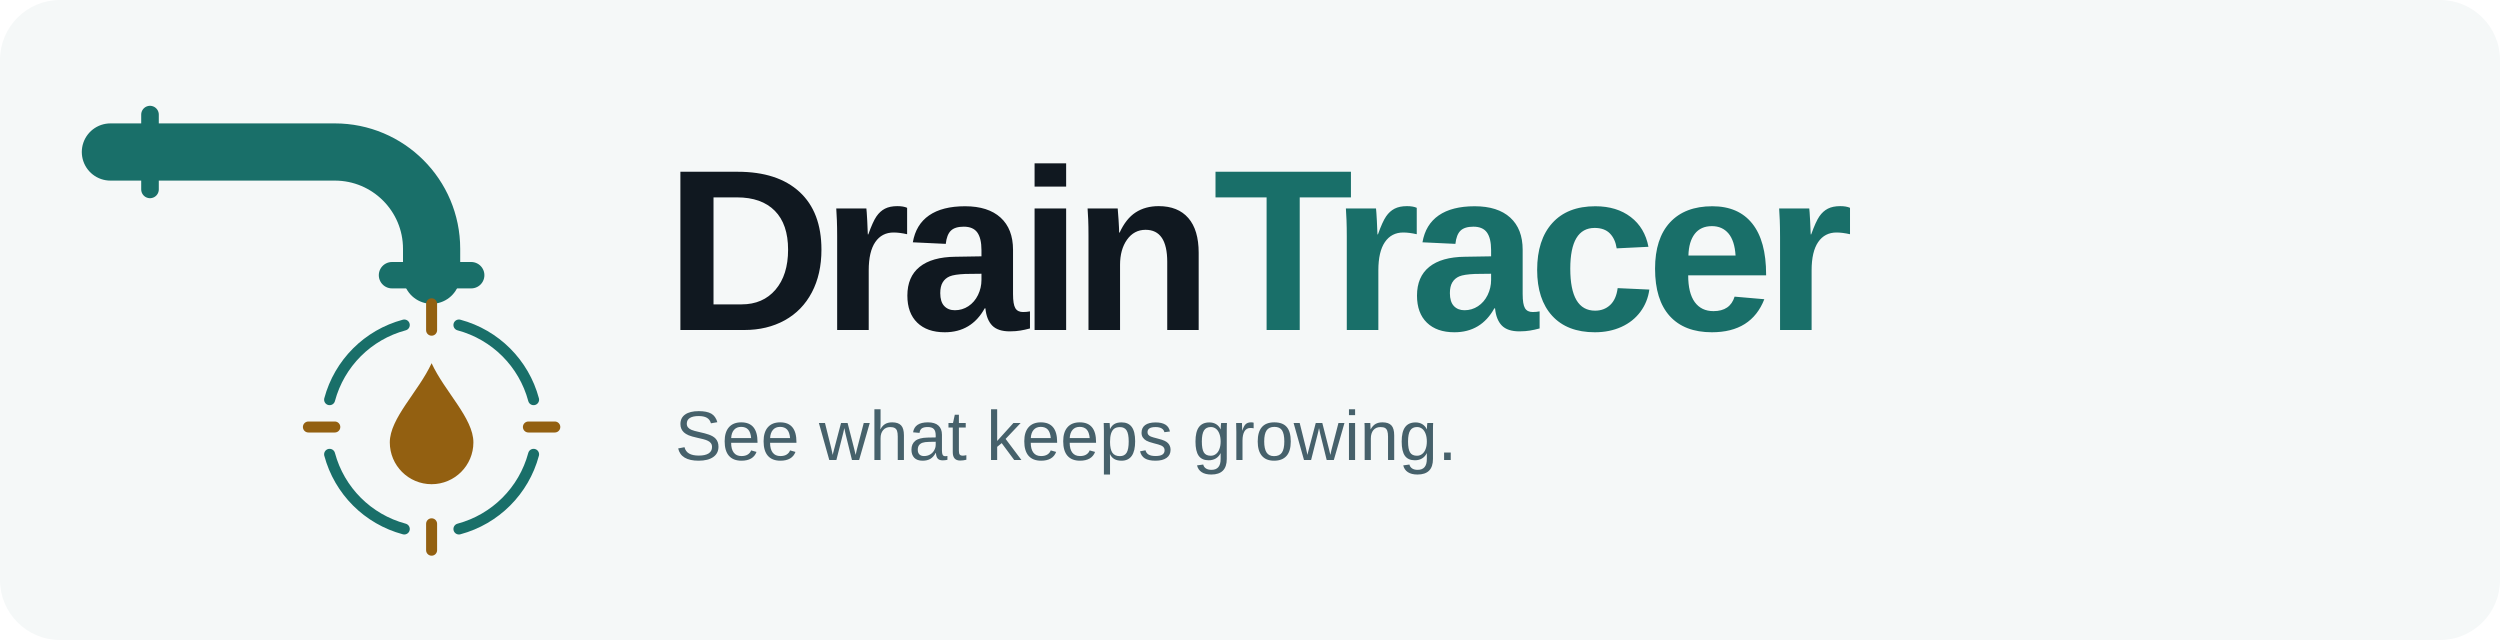
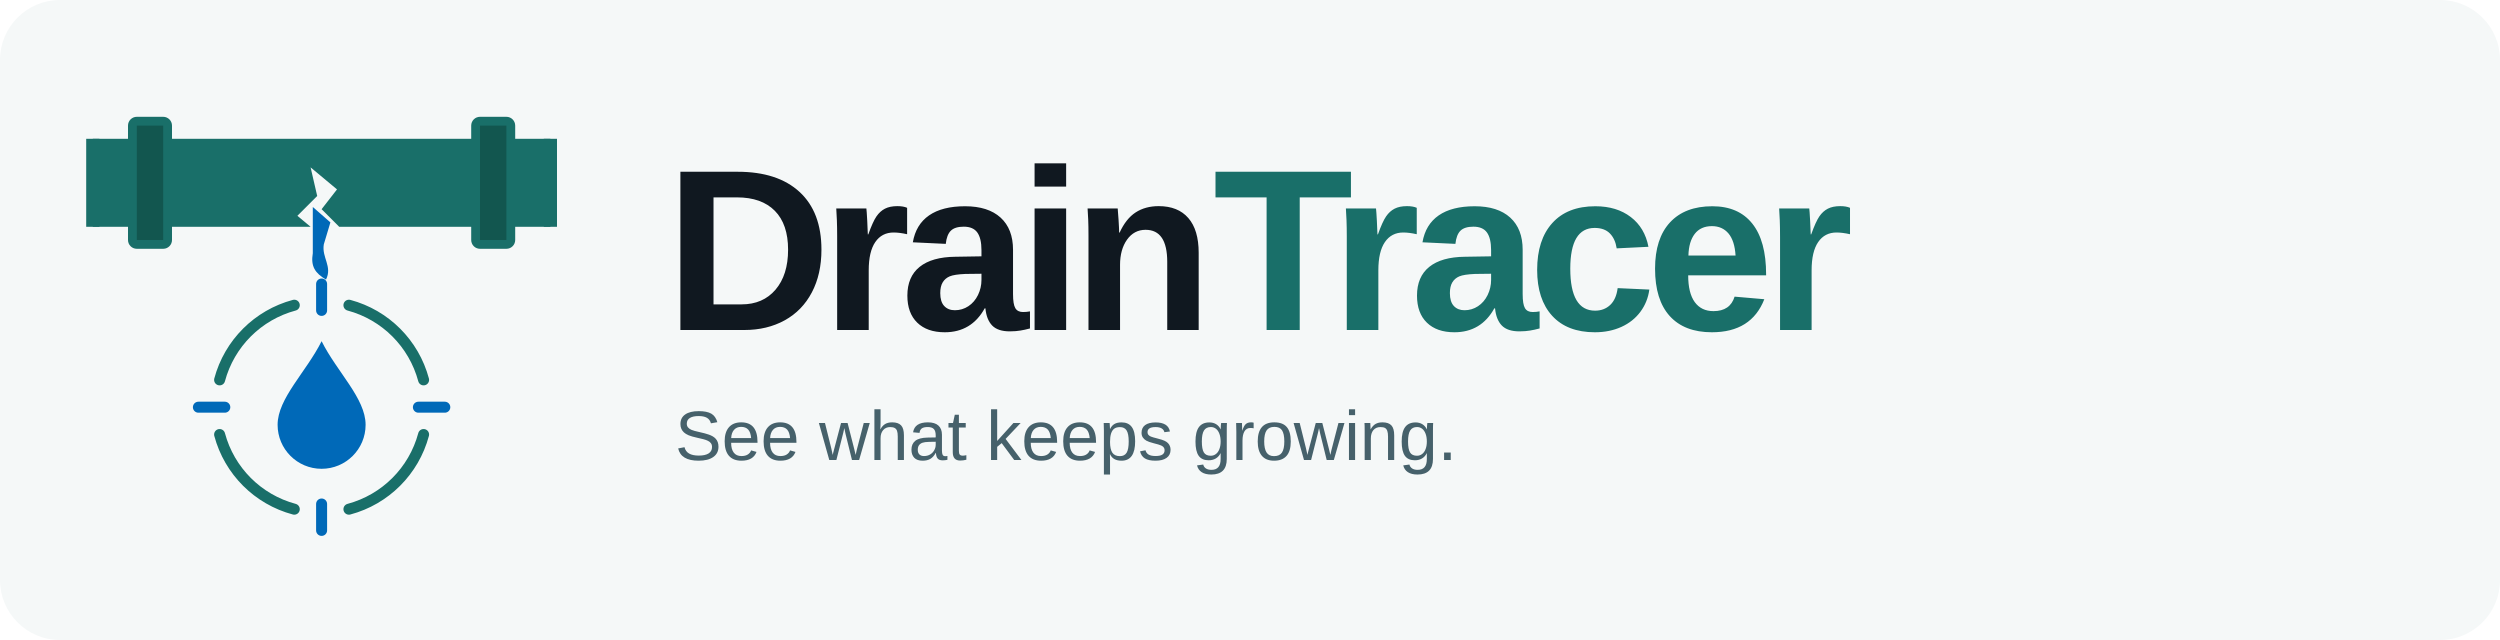
<svg xmlns="http://www.w3.org/2000/svg" width="1000" height="256" viewBox="0 0 1000 256" role="img" aria-labelledby="title desc">
  <rect width="1000" height="256" rx="24" fill="#F5F8F8" />
  <g transform="translate(16 8) scale(.88)">
-     <g fill="none" stroke-linecap="round" stroke-linejoin="round">
-       <path d="M32 60h102a44 44 0 0 1 44 44v12" stroke="#196F69" stroke-width="26" />
-       <path d="M50 43v34" stroke="#196F69" stroke-width="8" />
-       <path d="M160 116h36" stroke="#196F69" stroke-width="12" />
-       <path d="M190.42 138.64a48 48 0 0 1 33.94 33.94M224.36 197.42a48 48 0 0 1-33.94 33.94M165.58 231.36a48 48 0 0 1-33.94-33.94M131.64 172.58a48 48 0 0 1 33.94-33.94" stroke="#196F69" stroke-width="5" />
-       <path d="M178 129v12m0 88v12M122 185h12m88 0h12" stroke="#936011" stroke-width="5" />
+     <path d="M124 85l8 7-3 10c-1 6 4 10 1 16-5-3-7-6-6-12Z" fill="#0069B8" />
+     <path d="M24 54h208v40h-96l-8-8 7-9-12-10 3 13-9 9 6 5H24Z" fill="#196F69" />
+     <path d="M24 54v40m208-40v40" fill="none" stroke="#196F69" stroke-width="6" />
+     <g fill="#12564F" stroke="#196F69" stroke-width="4" stroke-linejoin="round">
+       <rect x="42" y="46" width="16" height="56" rx="2" />
+       <rect x="198" y="46" width="16" height="56" rx="2" />
    </g>
-     <path d="M178 156c-6 13-19 25-19 36a19 19 0 0 0 38 0c0-11-13-23-19-36Z" fill="#936011" />
+     <g fill="none" stroke="#196F69" stroke-width="5" stroke-linecap="round">
+       <path d="M140.42 129.64a48 48 0 0 1 33.94 33.94M174.36 188.42a48 48 0 0 1-33.94 33.94M115.58 222.36a48 48 0 0 1-33.94-33.94M81.64 163.58a48 48 0 0 1 33.94-33.94" />
+       <path d="M128 120v12m0 88v12M72 176h12m88 0h12" stroke="#0069B8" />
+     </g>
+     <path d="M128 146c-7 14-20 26-20 38a20 20 0 0 0 40 0c0-12-13-24-20-38Z" fill="#0069B8" />
  </g>
  <g font-family="Segoe UI, Arial, sans-serif">
    <text x="266" y="132" font-size="92" font-weight="700" letter-spacing="-4" fill="#101820">Drain<tspan fill="#196F69">Tracer</tspan>
    </text>
    <text x="270" y="184" font-size="28" fill="#46616B">See what keeps growing.</text>
  </g>
</svg>
